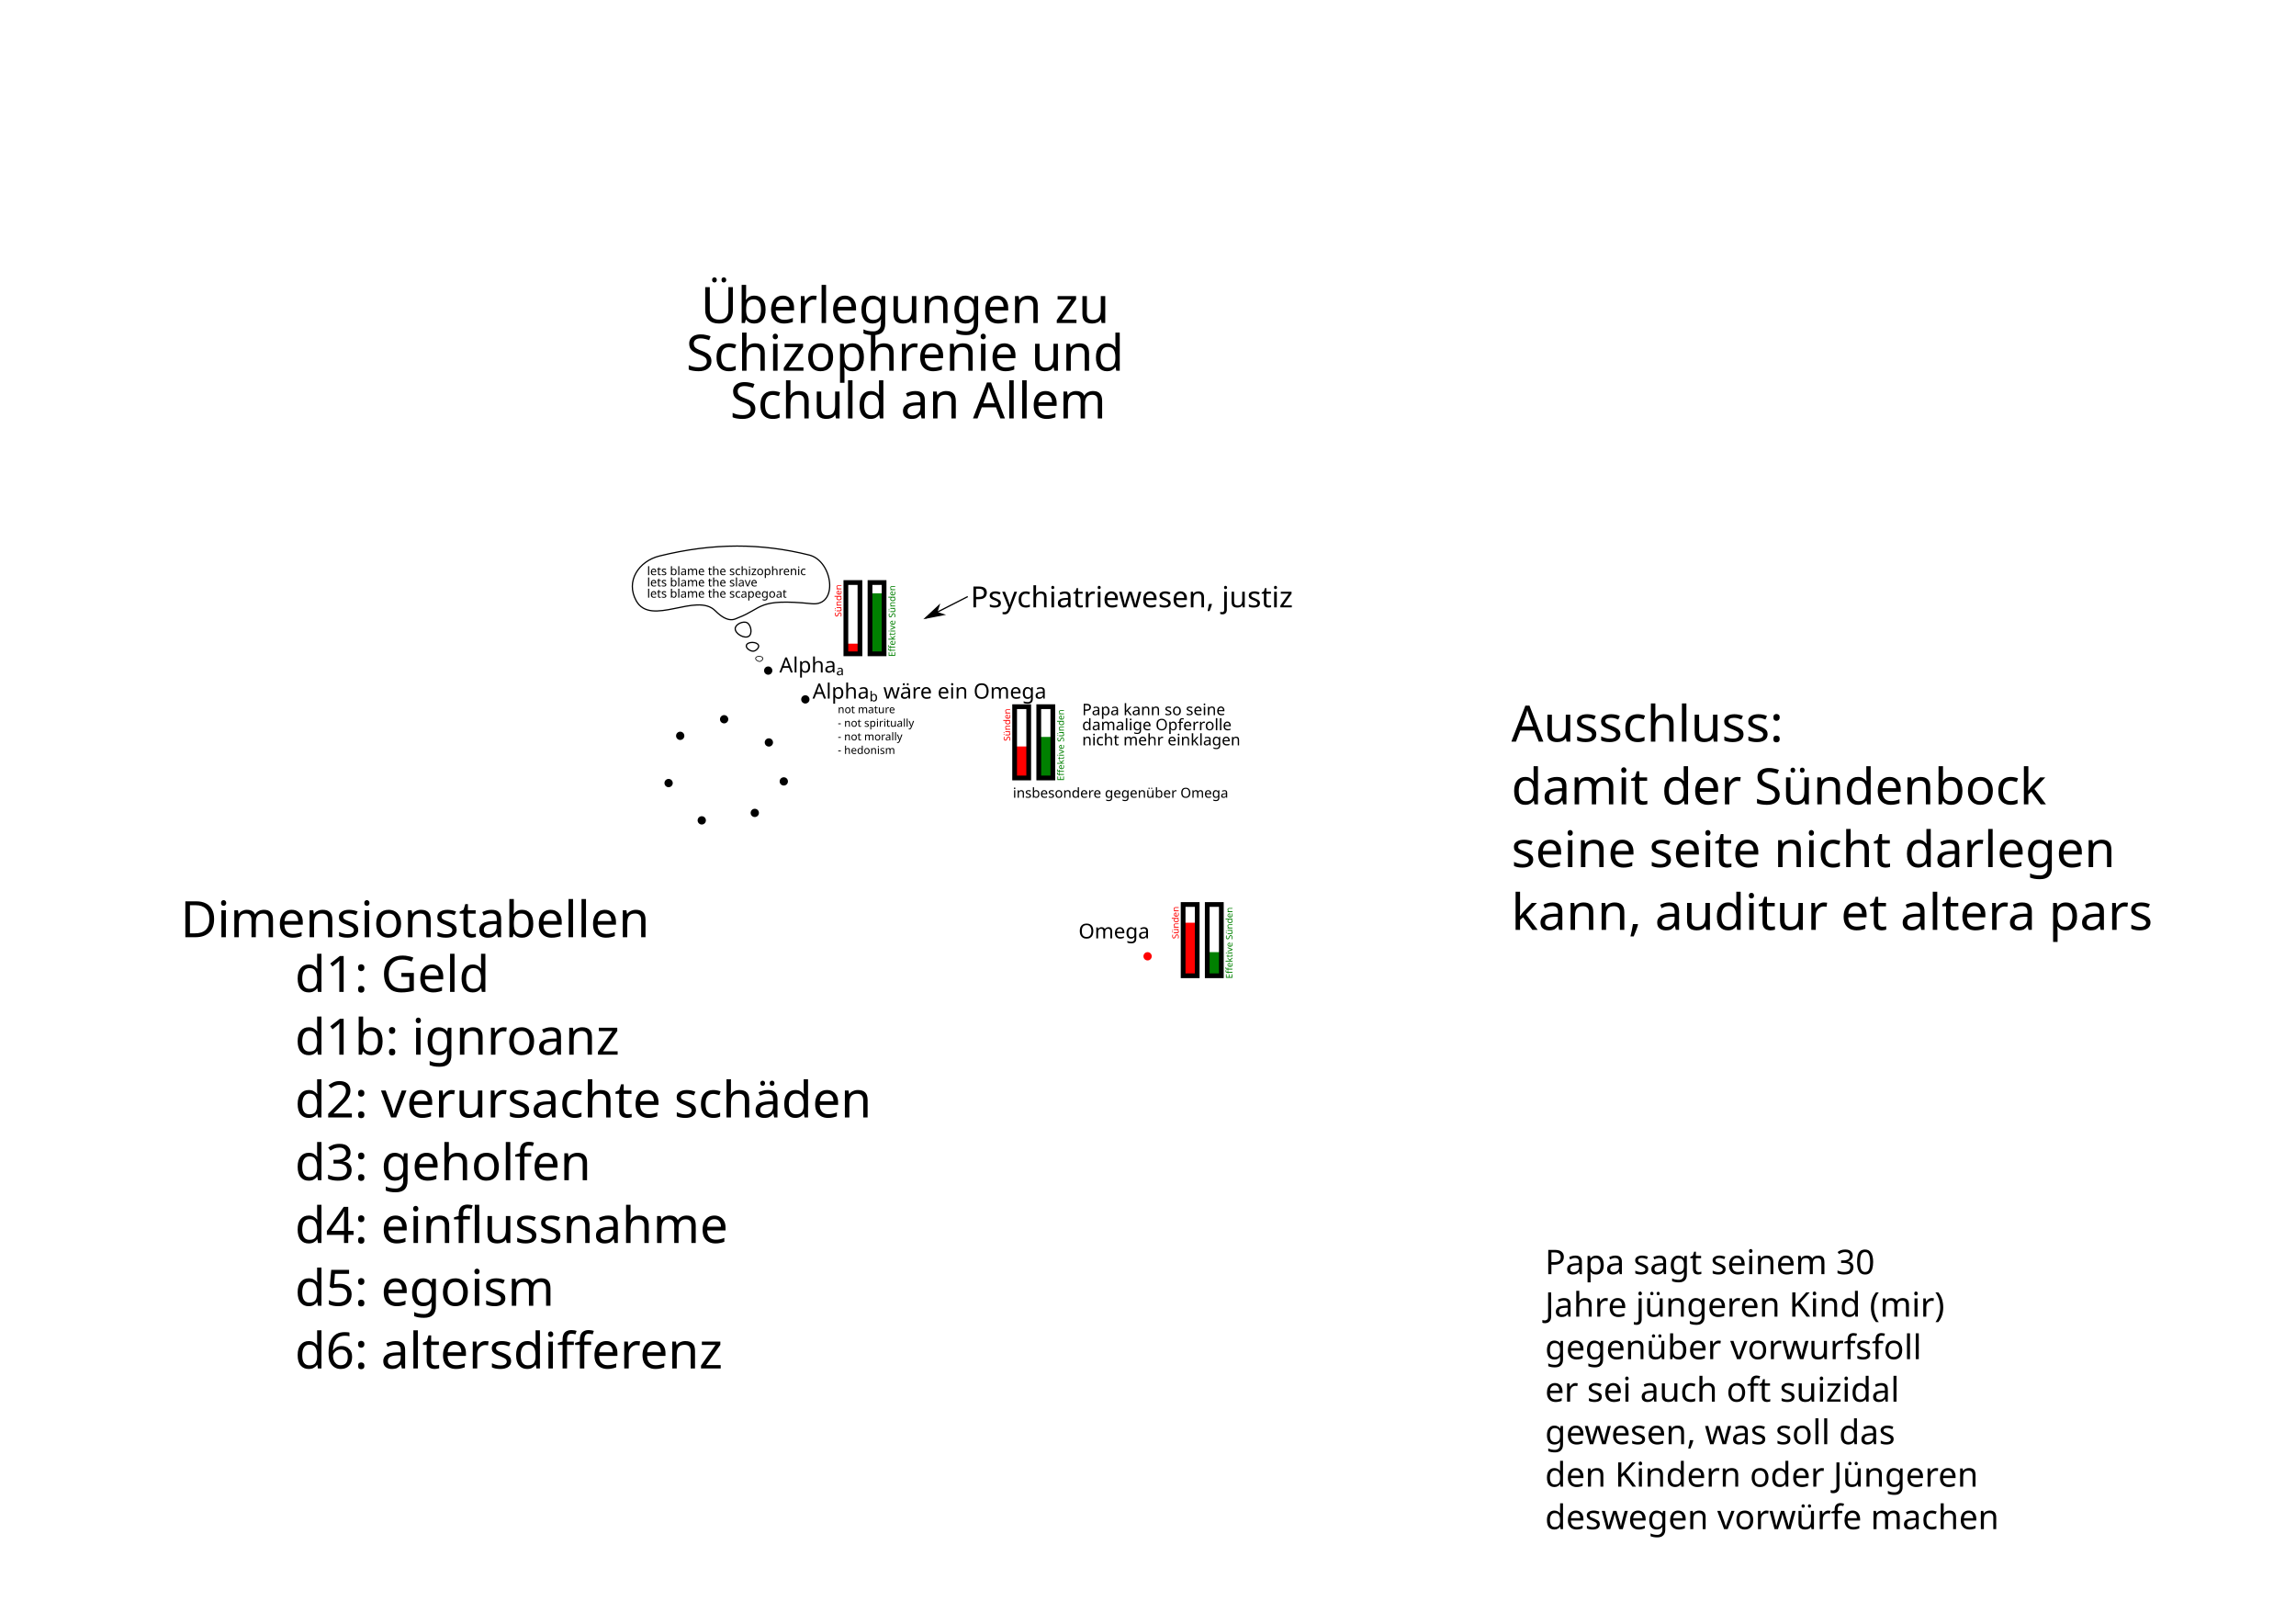
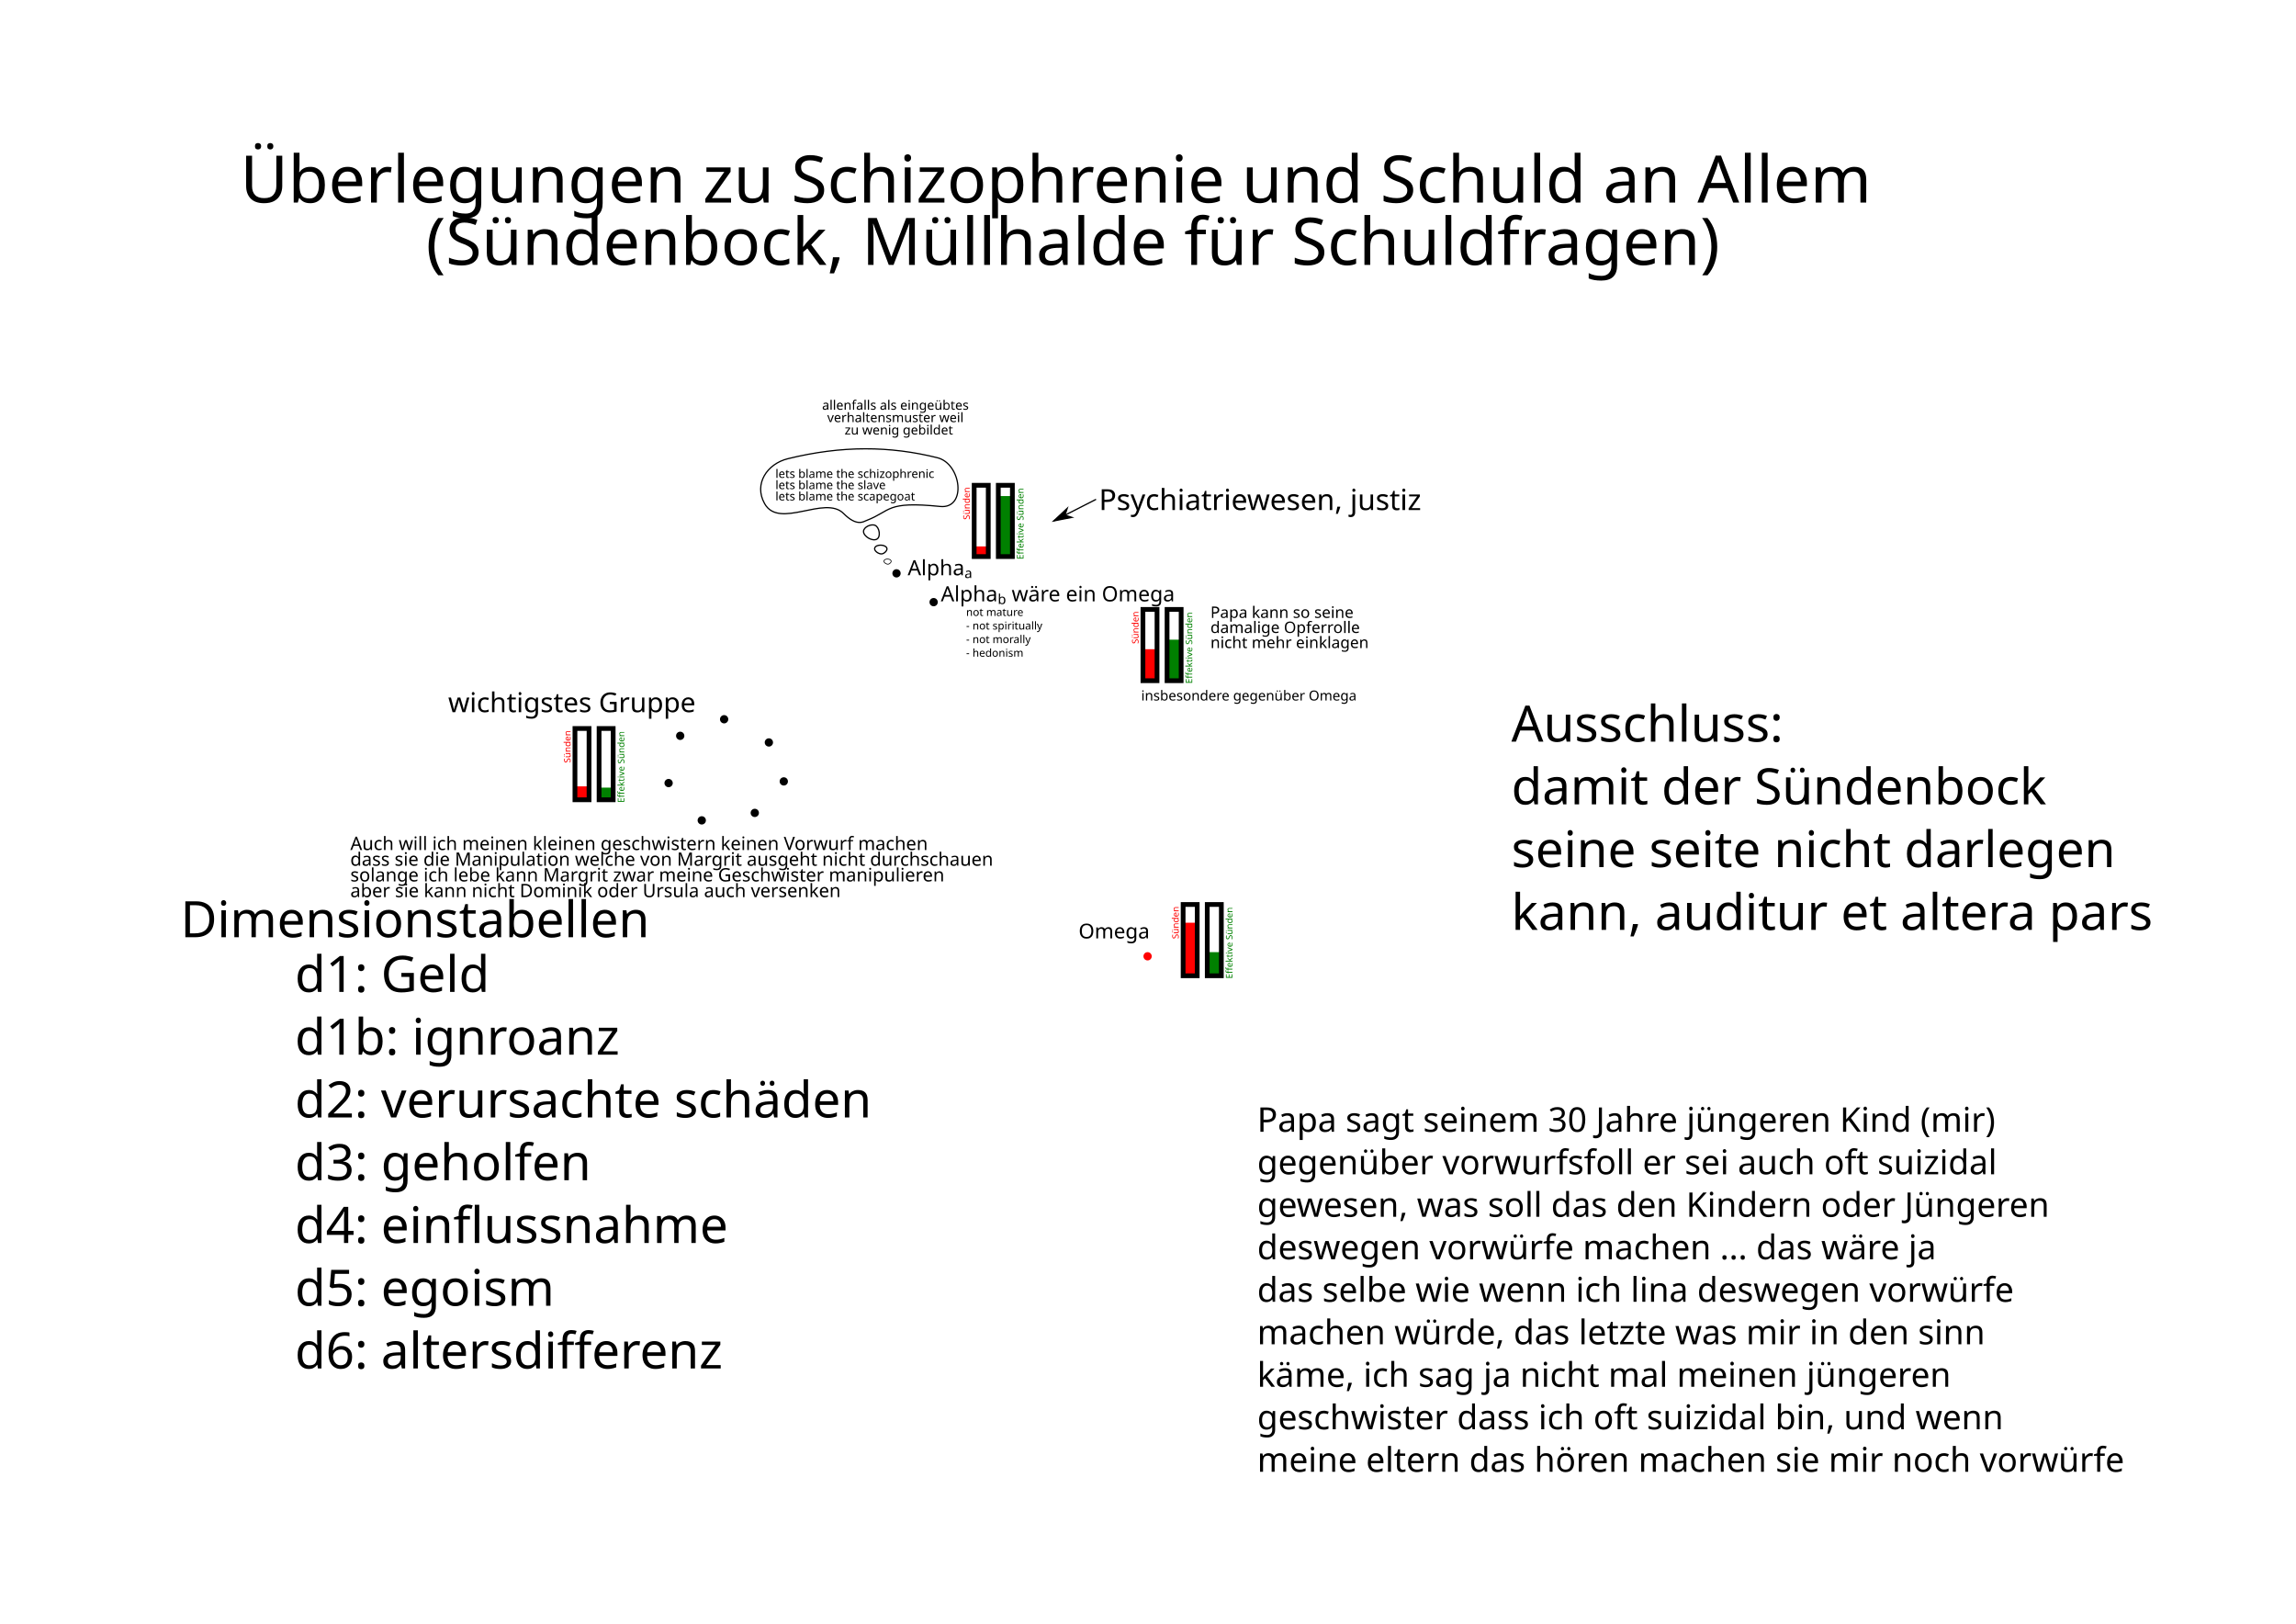
<svg xmlns="http://www.w3.org/2000/svg" width="297mm" height="210mm" viewBox="0 0 297 210" version="1.1" id="svg5">
  <defs id="defs2">
    <marker style="overflow:visible" id="Arrow1Lend" refX="0" refY="0" orient="auto">
      <path transform="matrix(-0.8,0,0,-0.8,-10,0)" style="fill:context-stroke;fill-rule:evenodd;stroke:context-stroke;stroke-width:1pt" d="M 0,0 5,-5 -12.5,0 5,5 Z" id="path21697" />
    </marker>
  </defs>
  <g id="layer1">
-     <circle style="fill:#000000;stroke-width:6.136" id="path846" cx="99.372" cy="86.73" r="0.536" />
+     <circle style="fill:#000000;stroke-width:6.136" id="path846" cx="115.969" cy="74.151" r="0.536" />
    <circle style="fill:#000000;stroke-width:6.136" id="path846-8" cx="87.988" cy="95.167" r="0.536" />
    <circle style="fill:#000000;stroke-width:6.136" id="path846-5" cx="86.488" cy="101.277" r="0.536" />
    <circle style="fill:#000000;stroke-width:6.136" id="path846-6" cx="90.776" cy="106.101" r="0.536" />
    <circle style="fill:#000000;stroke-width:6.136" id="path846-7" cx="97.636" cy="105.136" r="0.536" />
    <circle style="fill:#000000;stroke-width:6.136" id="path846-3" cx="101.388" cy="101.062" r="0.536" />
    <circle style="fill:#000000;stroke-width:6.136" id="path846-3-9" cx="93.67" cy="93.023" r="0.536" />
    <circle style="fill:#000000;stroke-width:6.136" id="path846-3-1" cx="99.458" cy="96.024" r="0.536" />
-     <circle style="fill:#000000;stroke-width:6.136" id="path846-79" cx="104.175" cy="90.456" r="0.536" />
+     <circle style="fill:#000000;stroke-width:6.136" id="path846-79" cx="120.772" cy="77.877" r="0.536" />
    <circle style="fill:#ff0000;stroke-width:6.136" id="path846-79-0" cx="148.447" cy="123.681" r="0.536" />
-     <text xml:space="preserve" style="font-style:normal;font-weight:normal;font-size:6.494px;line-height:0.95;font-family:sans-serif;fill:#000000;fill-opacity:1;stroke:none;stroke-width:0.162" x="122.989" y="41.784" id="text1897">
-       <tspan id="tspan1895" style="text-align:center;text-anchor:middle;stroke-width:0.162" x="122.989" y="41.784">Überlegungen zu</tspan>
-       <tspan style="text-align:center;text-anchor:middle;stroke-width:0.162" x="122.989" y="47.952" id="tspan1899">Schizophrenie und</tspan>
-       <tspan style="text-align:center;text-anchor:middle;stroke-width:0.162" x="122.989" y="54.121" id="tspan6833">Schuld an Allem</tspan>
+     <text xml:space="preserve" style="font-style:normal;font-weight:normal;font-size:8.483px;line-height:0.95;font-family:sans-serif;fill:#000000;fill-opacity:1;stroke:none;stroke-width:0.212" x="144.301" y="26.202" id="text1897">
+       <tspan style="text-align:center;text-anchor:middle;stroke-width:0.212" x="144.301" y="26.202" id="tspan149867">Überlegungen zu Schizophrenie und Schuld an Allem</tspan>
+       <tspan style="text-align:center;text-anchor:middle;stroke-width:0.212" x="144.301" y="34.261" id="tspan149871">(Sündenbock, Müllhalde für Schuldfragen)</tspan>
    </text>
-     <text xml:space="preserve" style="font-style:normal;font-weight:normal;font-size:2.733px;line-height:1.25;font-family:sans-serif;fill:#000000;fill-opacity:1;stroke:none;stroke-width:0.068" x="100.813" y="86.981" id="text8878">
-       <tspan id="tspan8876" style="stroke-width:0.068" x="100.813" y="86.981">Alpha<tspan style="font-size:1.776px;baseline-shift:sub;stroke-width:0.068" id="tspan52353">a</tspan>
+     <text xml:space="preserve" style="font-style:normal;font-weight:normal;font-size:2.733px;line-height:1.25;font-family:sans-serif;fill:#000000;fill-opacity:1;stroke:none;stroke-width:0.068" x="117.41" y="74.402" id="text8878">
+       <tspan id="tspan8876" style="stroke-width:0.068" x="117.41" y="74.402">Alpha<tspan style="font-size:1.776px;baseline-shift:sub;stroke-width:0.068" id="tspan52353">a</tspan>
      </tspan>
    </text>
-     <text xml:space="preserve" style="font-style:normal;font-weight:normal;font-size:2.733px;line-height:1.25;font-family:sans-serif;fill:#000000;fill-opacity:1;stroke:none;stroke-width:0.068" x="105.102" y="90.355" id="text8878-7">
-       <tspan id="tspan8876-4" style="stroke-width:0.068" x="105.102" y="90.355">Alpha<tspan style="font-size:1.776px;baseline-shift:sub;stroke-width:0.068" id="tspan124686">b</tspan> wäre ein Omega</tspan>
+     <text xml:space="preserve" style="font-style:normal;font-weight:normal;font-size:2.733px;line-height:1.25;font-family:sans-serif;fill:#000000;fill-opacity:1;stroke:none;stroke-width:0.068" x="121.699" y="77.776" id="text8878-7">
+       <tspan id="tspan8876-4" style="stroke-width:0.068" x="121.699" y="77.776">Alpha<tspan style="font-size:1.776px;baseline-shift:sub;stroke-width:0.068" id="tspan124686">b</tspan> wäre ein Omega</tspan>
    </text>
    <text xml:space="preserve" style="font-style:normal;font-weight:normal;font-size:2.658px;line-height:1.25;font-family:sans-serif;fill:#000000;fill-opacity:1;stroke:none;stroke-width:0.066" x="139.519" y="121.37" id="text13382">
      <tspan id="tspan13380" style="stroke-width:0.066" x="139.519" y="121.37">Omega</tspan>
    </text>
    <g id="g31382" transform="matrix(0.6135747,0,0,0.6135747,81.1156,43.98102)">
      <rect style="fill:#ff0000;stroke-width:8.627" id="rect7339" width="2.97" height="11.181" x="117.228" y="122.818" />
      <rect style="fill:none;stroke:#000000;stroke-width:1;stroke-miterlimit:4;stroke-dasharray:none" id="rect7460" width="2.97" height="15.025" x="117.228" y="118.975" />
    </g>
    <g id="g31378" transform="matrix(0.6135747,0,0,0.6135747,75.23225,42.96265)">
      <rect style="fill:#008000;stroke-width:5.757" id="rect7339-1" width="2.97" height="4.979" x="131.903" y="130.68" />
      <rect style="fill:none;stroke:#000000;stroke-width:1;stroke-miterlimit:4;stroke-dasharray:none" id="rect7460-2" width="2.97" height="15.025" x="131.903" y="120.634" />
    </g>
    <text xml:space="preserve" style="font-style:normal;font-weight:normal;font-size:1.174px;line-height:0.85;font-family:sans-serif;fill:#000000;fill-opacity:1;stroke:none;stroke-width:0.029" x="-121.432" y="152.469" id="text14610" transform="rotate(-90)">
      <tspan style="fill:#ff0000;stroke-width:0.029" x="-121.432" y="152.469" id="tspan14612">Sünden</tspan>
    </text>
    <text xml:space="preserve" style="font-style:normal;font-weight:normal;font-size:1.174px;line-height:0.85;font-family:sans-serif;fill:#000000;fill-opacity:1;stroke:none;stroke-width:0.029" x="-126.578" y="159.423" id="text14610-4" transform="rotate(-90)">
      <tspan style="fill:#008000;stroke-width:0.029" x="-126.578" y="159.423" id="tspan14612-0">Effektive Sünden</tspan>
    </text>
-     <rect style="fill:#ff0000;stroke-width:2.316" id="rect7339-8" width="1.822" height="1.313" x="109.418" y="83.247" />
-     <rect style="fill:none;stroke:#000000;stroke-width:0.614;stroke-miterlimit:4;stroke-dasharray:none" id="rect7460-8" width="1.822" height="9.219" x="109.418" y="75.342" />
-     <rect style="fill:#008000;stroke-width:5.653" id="rect7339-1-4" width="1.822" height="7.825" x="112.539" y="76.735" />
-     <rect style="fill:none;stroke:#000000;stroke-width:0.614;stroke-miterlimit:4;stroke-dasharray:none" id="rect7460-2-1" width="1.822" height="9.219" x="112.539" y="75.342" />
-     <text xml:space="preserve" style="font-style:normal;font-weight:normal;font-size:1.174px;line-height:0.85;font-family:sans-serif;fill:#000000;fill-opacity:1;stroke:none;stroke-width:0.029" x="-79.793" y="108.843" id="text14610-1" transform="rotate(-90)">
-       <tspan style="fill:#ff0000;stroke-width:0.029" x="-79.793" y="108.843" id="tspan14612-9">Sünden</tspan>
+     <rect style="fill:#ff0000;stroke-width:2.661" id="rect7339-5" width="1.822" height="1.734" x="74.374" y="101.704" />
+     <rect style="fill:none;stroke:#000000;stroke-width:0.614;stroke-miterlimit:4;stroke-dasharray:none" id="rect7460-9" width="1.822" height="9.219" x="74.374" y="94.219" />
+     <rect style="fill:#008000;stroke-width:2.534" id="rect7339-1-9" width="1.822" height="1.573" x="77.495" y="101.865" />
+     <rect style="fill:none;stroke:#000000;stroke-width:0.614;stroke-miterlimit:4;stroke-dasharray:none" id="rect7460-2-4" width="1.822" height="9.219" x="77.495" y="94.219" />
+     <text xml:space="preserve" style="font-style:normal;font-weight:normal;font-size:1.174px;line-height:0.85;font-family:sans-serif;fill:#000000;fill-opacity:1;stroke:none;stroke-width:0.029" x="-98.67" y="73.8" id="text14610-8" transform="rotate(-90)">
+       <tspan style="fill:#ff0000;stroke-width:0.029" x="-98.67" y="73.8" id="tspan14612-2">Sünden</tspan>
    </text>
-     <text xml:space="preserve" style="font-style:normal;font-weight:normal;font-size:1.174px;line-height:0.85;font-family:sans-serif;fill:#000000;fill-opacity:1;stroke:none;stroke-width:0.029" x="-84.938" y="115.797" id="text14610-4-7" transform="rotate(-90)">
-       <tspan style="fill:#008000;stroke-width:0.029" x="-84.938" y="115.797" id="tspan14612-0-0">Effektive Sünden</tspan>
+     <text xml:space="preserve" style="font-style:normal;font-weight:normal;font-size:1.174px;line-height:0.85;font-family:sans-serif;fill:#000000;fill-opacity:1;stroke:none;stroke-width:0.029" x="-103.816" y="80.754" id="text14610-4-1" transform="rotate(-90)">
+       <tspan style="fill:#008000;stroke-width:0.029" x="-103.816" y="80.754" id="tspan14612-0-7">Effektive Sünden</tspan>
    </text>
-     <rect style="fill:#ff0000;stroke-width:4.079" id="rect7339-8-8" width="1.822" height="4.073" x="131.248" y="96.543" />
-     <rect style="fill:none;stroke:#000000;stroke-width:0.614;stroke-miterlimit:4;stroke-dasharray:none" id="rect7460-8-1" width="1.822" height="9.219" x="131.248" y="91.398" />
-     <rect style="fill:#008000;stroke-width:4.655" id="rect7339-1-4-6" width="1.822" height="5.306" x="134.369" y="95.311" />
-     <rect style="fill:none;stroke:#000000;stroke-width:0.614;stroke-miterlimit:4;stroke-dasharray:none" id="rect7460-2-1-3" width="1.822" height="9.219" x="134.369" y="91.398" />
-     <text xml:space="preserve" style="font-style:normal;font-weight:normal;font-size:1.174px;line-height:0.85;font-family:sans-serif;fill:#000000;fill-opacity:1;stroke:none;stroke-width:0.029" x="-95.849" y="130.673" id="text14610-1-7" transform="rotate(-90)">
-       <tspan style="fill:#ff0000;stroke-width:0.029" x="-95.849" y="130.673" id="tspan14612-9-2">Sünden</tspan>
+     <rect style="fill:#ff0000;stroke-width:2.316" id="rect7339-8" width="1.822" height="1.313" x="126.015" y="70.669" />
+     <rect style="fill:none;stroke:#000000;stroke-width:0.614;stroke-miterlimit:4;stroke-dasharray:none" id="rect7460-8" width="1.822" height="9.219" x="126.015" y="62.763" />
+     <rect style="fill:#008000;stroke-width:5.653" id="rect7339-1-4" width="1.822" height="7.825" x="129.136" y="64.157" />
+     <rect style="fill:none;stroke:#000000;stroke-width:0.614;stroke-miterlimit:4;stroke-dasharray:none" id="rect7460-2-1" width="1.822" height="9.219" x="129.136" y="62.763" />
+     <text xml:space="preserve" style="font-style:normal;font-weight:normal;font-size:1.174px;line-height:0.85;font-family:sans-serif;fill:#000000;fill-opacity:1;stroke:none;stroke-width:0.029" x="-67.214" y="125.44" id="text14610-1" transform="rotate(-90)">
+       <tspan style="fill:#ff0000;stroke-width:0.029" x="-67.214" y="125.44" id="tspan14612-9">Sünden</tspan>
    </text>
-     <text xml:space="preserve" style="font-style:normal;font-weight:normal;font-size:1.174px;line-height:0.85;font-family:sans-serif;fill:#000000;fill-opacity:1;stroke:none;stroke-width:0.029" x="-100.995" y="137.627" id="text14610-4-7-5" transform="rotate(-90)">
-       <tspan style="fill:#008000;stroke-width:0.029" x="-100.995" y="137.627" id="tspan14612-0-0-4">Effektive Sünden</tspan>
+     <text xml:space="preserve" style="font-style:normal;font-weight:normal;font-size:1.174px;line-height:0.85;font-family:sans-serif;fill:#000000;fill-opacity:1;stroke:none;stroke-width:0.029" x="-72.36" y="132.394" id="text14610-4-7" transform="rotate(-90)">
+       <tspan style="fill:#008000;stroke-width:0.029" x="-72.36" y="132.394" id="tspan14612-0-0">Effektive Sünden</tspan>
    </text>
-     <text xml:space="preserve" style="font-style:normal;font-weight:normal;font-size:3.766px;line-height:1.25;font-family:sans-serif;fill:#000000;fill-opacity:1;stroke:none;stroke-width:0.094" x="125.56" y="78.549" id="text21365">
-       <tspan id="tspan21363" style="stroke-width:0.094" x="125.56" y="78.549">Psychiatriewesen, justiz</tspan>
+     <rect style="fill:#ff0000;stroke-width:4.079" id="rect7339-8-8" width="1.822" height="4.073" x="147.845" y="83.965" />
+     <rect style="fill:none;stroke:#000000;stroke-width:0.614;stroke-miterlimit:4;stroke-dasharray:none" id="rect7460-8-1" width="1.822" height="9.219" x="147.845" y="78.819" />
+     <rect style="fill:#008000;stroke-width:4.655" id="rect7339-1-4-6" width="1.822" height="5.306" x="150.966" y="82.732" />
+     <rect style="fill:none;stroke:#000000;stroke-width:0.614;stroke-miterlimit:4;stroke-dasharray:none" id="rect7460-2-1-3" width="1.822" height="9.219" x="150.966" y="78.819" />
+     <text xml:space="preserve" style="font-style:normal;font-weight:normal;font-size:1.174px;line-height:0.85;font-family:sans-serif;fill:#000000;fill-opacity:1;stroke:none;stroke-width:0.029" x="-83.27" y="147.27" id="text14610-1-7" transform="rotate(-90)">
+       <tspan style="fill:#ff0000;stroke-width:0.029" x="-83.27" y="147.27" id="tspan14612-9-2">Sünden</tspan>
    </text>
-     <path style="fill:none;stroke:#000000;stroke-width:0.162px;stroke-linecap:butt;stroke-linejoin:miter;stroke-opacity:1;marker-end:url(#Arrow1Lend)" d="m 125.185,77.158 -5.467,2.787" id="path21692" />
-     <text xml:space="preserve" style="font-style:normal;font-weight:normal;font-size:1.536px;line-height:0.95;font-family:sans-serif;fill:#000000;fill-opacity:1;stroke:none;stroke-width:0.038" x="83.711" y="74.38" id="text42650">
-       <tspan id="tspan42648" style="stroke-width:0.038" x="83.711" y="74.38">lets blame the schizophrenic</tspan>
-       <tspan style="stroke-width:0.038" x="83.711" y="75.84" id="tspan42652">lets blame the slave</tspan>
-       <tspan style="stroke-width:0.038" x="83.711" y="77.299" id="tspan42654">lets blame the scapegoat</tspan>
+     <text xml:space="preserve" style="font-style:normal;font-weight:normal;font-size:1.174px;line-height:0.85;font-family:sans-serif;fill:#000000;fill-opacity:1;stroke:none;stroke-width:0.029" x="-88.416" y="154.224" id="text14610-4-7-5" transform="rotate(-90)">
+       <tspan style="fill:#008000;stroke-width:0.029" x="-88.416" y="154.224" id="tspan14612-0-0-4">Effektive Sünden</tspan>
+     </text>
+     <text xml:space="preserve" style="font-style:normal;font-weight:normal;font-size:3.766px;line-height:1.25;font-family:sans-serif;fill:#000000;fill-opacity:1;stroke:none;stroke-width:0.094" x="142.157" y="65.97" id="text21365">
+       <tspan id="tspan21363" style="stroke-width:0.094" x="142.157" y="65.97">Psychiatriewesen, justiz</tspan>
+     </text>
+     <path style="fill:none;stroke:#000000;stroke-width:0.162px;stroke-linecap:butt;stroke-linejoin:miter;stroke-opacity:1;marker-end:url(#Arrow1Lend)" d="m 141.782,64.579 -5.467,2.787" id="path21692" />
+     <text xml:space="preserve" style="font-style:normal;font-weight:normal;font-size:1.536px;line-height:0.95;font-family:sans-serif;fill:#000000;fill-opacity:1;stroke:none;stroke-width:0.038" x="100.308" y="61.801" id="text42650">
+       <tspan id="tspan42648" style="stroke-width:0.038" x="100.308" y="61.801">lets blame the schizophrenic</tspan>
+       <tspan style="stroke-width:0.038" x="100.308" y="63.261" id="tspan42652">lets blame the slave</tspan>
+       <tspan style="stroke-width:0.038" x="100.308" y="64.72" id="tspan42654">lets blame the scapegoat</tspan>
    </text>
    <text xml:space="preserve" style="font-style:normal;font-weight:normal;font-size:6.494px;line-height:1.25;font-family:sans-serif;fill:#000000;fill-opacity:1;stroke:none;stroke-width:0.162" x="195.505" y="95.917" id="text54803">
      <tspan id="tspan54801" style="stroke-width:0.162" x="195.505" y="95.917">Ausschluss:</tspan>
      <tspan style="stroke-width:0.162" x="195.505" y="104.034" id="tspan54805">damit der Sündenbock</tspan>
      <tspan style="stroke-width:0.162" x="195.505" y="112.151" id="tspan54807">seine seite nicht darlegen</tspan>
      <tspan style="stroke-width:0.162" x="195.505" y="120.268" id="tspan54809">kann, auditur et altera pars</tspan>
    </text>
    <text xml:space="preserve" style="font-style:normal;font-weight:normal;font-size:6.494px;line-height:1.25;font-family:sans-serif;fill:#000000;fill-opacity:1;stroke:none;stroke-width:0.162" x="38.143" y="128.29" id="text57346">
      <tspan id="tspan57344" style="stroke-width:0.162" x="38.143" y="128.29">d1: Geld </tspan>
      <tspan style="stroke-width:0.162" x="38.143" y="136.407" id="tspan94112">d1b: ignroanz</tspan>
      <tspan style="stroke-width:0.162" x="38.143" y="144.524" id="tspan57348">d2: verursachte schäden</tspan>
      <tspan style="stroke-width:0.162" x="38.143" y="152.641" id="tspan57350">d3: geholfen</tspan>
      <tspan style="stroke-width:0.162" x="38.143" y="160.758" id="tspan67720">d4: einflussnahme</tspan>
      <tspan style="stroke-width:0.162" x="38.143" y="168.875" id="tspan74308">d5: egoism</tspan>
      <tspan style="stroke-width:0.162" x="38.143" y="176.992" id="tspan80456">d6: altersdifferenz</tspan>
    </text>
    <text xml:space="preserve" style="font-style:normal;font-weight:normal;font-size:6.494px;line-height:1.25;font-family:sans-serif;fill:#000000;fill-opacity:1;stroke:none;stroke-width:0.162" x="23.35" y="121.215" id="text57919">
      <tspan id="tspan57917" style="stroke-width:0.162" x="23.35" y="121.215">Dimensionstabellen</tspan>
    </text>
-     <text xml:space="preserve" style="font-style:normal;font-weight:normal;font-size:1.406px;line-height:1.25;font-family:sans-serif;fill:#000000;fill-opacity:1;stroke:none;stroke-width:0.035" x="108.372" y="92.237" id="text73614">
-       <tspan id="tspan73612" style="stroke-width:0.035" x="108.372" y="92.237">not mature</tspan>
-       <tspan style="stroke-width:0.035" x="108.372" y="93.994" id="tspan103892">- not spiritually</tspan>
-       <tspan style="stroke-width:0.035" x="108.372" y="95.751" id="tspan103896">- not morally</tspan>
-       <tspan style="stroke-width:0.035" x="108.372" y="97.508" id="tspan134975">- hedonism</tspan>
+     <text xml:space="preserve" style="font-style:normal;font-weight:normal;font-size:1.406px;line-height:1.25;font-family:sans-serif;fill:#000000;fill-opacity:1;stroke:none;stroke-width:0.035" x="124.969" y="79.658" id="text73614">
+       <tspan id="tspan73612" style="stroke-width:0.035" x="124.969" y="79.658">not mature</tspan>
+       <tspan style="stroke-width:0.035" x="124.969" y="81.415" id="tspan103892">- not spiritually</tspan>
+       <tspan style="stroke-width:0.035" x="124.969" y="83.172" id="tspan103896">- not morally</tspan>
+       <tspan style="stroke-width:0.035" x="124.969" y="84.929" id="tspan134975">- hedonism</tspan>
    </text>
-     <path style="fill:none;stroke:#000000;stroke-width:0.158;stroke-linecap:round;stroke-linejoin:round;stroke-miterlimit:4;stroke-dasharray:none;stroke-opacity:1" d="m 95.457,79.908 c -0.348,0.133 -1.222,0.807 -2.935,-0.917 -2.42,-2.435 -8.327,2.109 -10.22,-1.286 -1.412,-2.534 0.321,-5.135 3.007,-5.797 7.018,-1.729 13.232,-1.651 19.357,-0.126 3.095,0.771 3.835,6.65 0.352,6.299 -7.11,-0.716 -6.267,0.571 -9.561,1.827 z" id="path99243" />
-     <path style="fill:none;stroke:#000000;stroke-width:0.162px;stroke-linecap:butt;stroke-linejoin:miter;stroke-opacity:1" d="m 95.104,81.3 c 0.015,-0.57 1.032,-1.027 1.535,-0.758 0.517,0.276 0.713,1.415 0.227,1.743 -0.557,0.377 -1.78,-0.313 -1.762,-0.985 z" id="path102188" />
-     <path style="fill:none;stroke:#000000;stroke-width:0.162px;stroke-linecap:butt;stroke-linejoin:miter;stroke-opacity:1" d="m 96.557,83.442 c 0.182,-0.485 1.337,-0.47 1.554,0 0.143,0.309 -0.324,0.752 -0.663,0.777 -0.393,0.029 -1.029,-0.408 -0.891,-0.777 z" id="path102190" />
-     <path style="fill:none;stroke:#000000;stroke-width:0.095px;stroke-linecap:butt;stroke-linejoin:miter;stroke-opacity:1" d="m 97.754,85.094 c 0.107,-0.285 0.785,-0.276 0.913,0 0.084,0.182 -0.19,0.442 -0.39,0.456 -0.231,0.017 -0.604,-0.24 -0.523,-0.456 z" id="path102190-3" />
-     <text xml:space="preserve" style="font-style:normal;font-weight:normal;font-size:1.794px;line-height:1.25;font-family:sans-serif;fill:#000000;fill-opacity:1;stroke:none;stroke-width:0.045" x="131.018" y="103.175" id="text138344">
-       <tspan id="tspan138342" style="stroke-width:0.045" x="131.018" y="103.175">insbesondere gegenüber Omega</tspan>
+     <path style="fill:none;stroke:#000000;stroke-width:0.158;stroke-linecap:round;stroke-linejoin:round;stroke-miterlimit:4;stroke-dasharray:none;stroke-opacity:1" d="m 112.054,67.329 c -0.348,0.133 -1.222,0.807 -2.935,-0.917 -2.42,-2.435 -8.327,2.109 -10.22,-1.286 -1.412,-2.534 0.321,-5.135 3.007,-5.797 7.018,-1.729 13.232,-1.651 19.357,-0.126 3.095,0.771 3.835,6.65 0.352,6.299 -7.11,-0.716 -6.267,0.571 -9.561,1.827 z" id="path99243" />
+     <path style="fill:none;stroke:#000000;stroke-width:0.162px;stroke-linecap:butt;stroke-linejoin:miter;stroke-opacity:1" d="m 111.701,68.722 c 0.015,-0.57 1.032,-1.027 1.535,-0.758 0.517,0.276 0.713,1.415 0.227,1.743 -0.557,0.377 -1.78,-0.313 -1.762,-0.985 z" id="path102188" />
+     <path style="fill:none;stroke:#000000;stroke-width:0.162px;stroke-linecap:butt;stroke-linejoin:miter;stroke-opacity:1" d="m 113.154,70.863 c 0.182,-0.485 1.337,-0.47 1.554,0 0.143,0.309 -0.324,0.752 -0.663,0.777 -0.393,0.029 -1.029,-0.408 -0.891,-0.777 z" id="path102190" />
+     <path style="fill:none;stroke:#000000;stroke-width:0.095px;stroke-linecap:butt;stroke-linejoin:miter;stroke-opacity:1" d="m 114.351,72.515 c 0.107,-0.285 0.785,-0.276 0.913,0 0.084,0.182 -0.19,0.442 -0.39,0.456 -0.231,0.017 -0.604,-0.24 -0.523,-0.456 z" id="path102190-3" />
+     <text xml:space="preserve" style="font-style:normal;font-weight:normal;font-size:1.794px;line-height:1.25;font-family:sans-serif;fill:#000000;fill-opacity:1;stroke:none;stroke-width:0.045" x="147.615" y="90.596" id="text138344">
+       <tspan id="tspan138342" style="stroke-width:0.045" x="147.615" y="90.596">insbesondere gegenüber Omega</tspan>
    </text>
-     <text xml:space="preserve" style="font-style:normal;font-weight:normal;font-size:2.053px;line-height:0.95;font-family:sans-serif;fill:#000000;fill-opacity:1;stroke:none;stroke-width:0.051" x="139.982" y="92.495" id="text142436">
-       <tspan style="stroke-width:0.051" x="139.982" y="92.495" id="tspan142438">Papa kann so seine</tspan>
-       <tspan style="stroke-width:0.051" x="139.982" y="94.446" id="tspan142442">damalige Opferrolle</tspan>
-       <tspan style="stroke-width:0.051" x="139.982" y="96.396" id="tspan142444">nicht mehr einklagen</tspan>
+     <text xml:space="preserve" style="font-style:normal;font-weight:normal;font-size:2.053px;line-height:0.95;font-family:sans-serif;fill:#000000;fill-opacity:1;stroke:none;stroke-width:0.051" x="156.579" y="79.916" id="text142436">
+       <tspan style="stroke-width:0.051" x="156.579" y="79.916" id="tspan142438">Papa kann so seine</tspan>
+       <tspan style="stroke-width:0.051" x="156.579" y="81.867" id="tspan142442">damalige Opferrolle</tspan>
+       <tspan style="stroke-width:0.051" x="156.579" y="83.817" id="tspan142444">nicht mehr einklagen</tspan>
    </text>
-     <text xml:space="preserve" style="font-style:normal;font-weight:normal;font-size:4.398px;line-height:1.25;font-family:sans-serif;fill:#000000;fill-opacity:1;stroke:none;stroke-width:0.11" x="199.855" y="164.791" id="text145380">
-       <tspan id="tspan145378" style="stroke-width:0.11" x="199.855" y="164.791">Papa sagt seinem 30</tspan>
-       <tspan style="stroke-width:0.11" x="199.855" y="170.288" id="tspan145382">Jahre jüngeren Kind (mir)</tspan>
-       <tspan style="stroke-width:0.11" x="199.855" y="175.785" id="tspan145384">gegenüber vorwurfsfoll</tspan>
-       <tspan style="stroke-width:0.11" x="199.855" y="181.282" id="tspan145386">er sei auch oft suizidal</tspan>
-       <tspan style="stroke-width:0.11" x="199.855" y="186.779" id="tspan145388">gewesen, was soll das</tspan>
-       <tspan style="stroke-width:0.11" x="199.855" y="192.276" id="tspan145390">den Kindern oder Jüngeren</tspan>
-       <tspan style="stroke-width:0.11" x="199.855" y="197.773" id="tspan145392">deswegen vorwürfe machen</tspan>
+     <text xml:space="preserve" style="font-style:normal;font-weight:normal;font-size:4.398px;line-height:1.25;font-family:sans-serif;fill:#000000;fill-opacity:1;stroke:none;stroke-width:0.11" x="162.618" y="146.375" id="text145380">
+       <tspan style="stroke-width:0.11" x="162.618" y="146.375" id="tspan145382">Papa sagt seinem 30 Jahre jüngeren Kind (mir)</tspan>
+       <tspan style="stroke-width:0.11" x="162.618" y="151.872" id="tspan145386">gegenüber vorwurfsfoll er sei auch oft suizidal</tspan>
+       <tspan style="stroke-width:0.11" x="162.618" y="157.369" id="tspan145390">gewesen, was soll das den Kindern oder Jüngeren</tspan>
+       <tspan style="stroke-width:0.11" x="162.618" y="162.866" id="tspan145392">deswegen vorwürfe machen ... das wäre ja</tspan>
+       <tspan style="stroke-width:0.11" x="162.618" y="168.363" id="tspan146551">das selbe wie wenn ich lina deswegen vorwürfe</tspan>
+       <tspan style="stroke-width:0.11" x="162.618" y="173.86" id="tspan146553">machen würde, das letzte was mir in den sinn</tspan>
+       <tspan style="stroke-width:0.11" x="162.618" y="179.357" id="tspan146555">käme, ich sag ja nicht mal meinen jüngeren</tspan>
+       <tspan style="stroke-width:0.11" x="162.618" y="184.854" id="tspan146557">geschwister dass ich oft suizidal bin, und wenn</tspan>
+       <tspan style="stroke-width:0.11" x="162.618" y="190.351" id="tspan147179">meine eltern das hören machen sie mir noch vorwürfe</tspan>
+     </text>
+     <text xml:space="preserve" style="font-style:normal;font-weight:normal;font-size:3.528px;line-height:1.25;font-family:sans-serif;fill:#000000;fill-opacity:1;stroke:none;stroke-width:0.265" x="57.976" y="92.111" id="text152476">
+       <tspan id="tspan152474" style="font-size:3.528px;stroke-width:0.265" x="57.976" y="92.111">wichtigstes Gruppe</tspan>
+     </text>
+     <text xml:space="preserve" style="font-style:normal;font-weight:normal;font-size:2.391px;line-height:0.85;font-family:sans-serif;fill:#000000;fill-opacity:1;stroke:none;stroke-width:0.06" x="45.318" y="109.933" id="text156368">
+       <tspan id="tspan156366" style="stroke-width:0.06" x="45.318" y="109.933">Auch will ich meinen kleinen geschwistern keinen Vorwurf machen</tspan>
+       <tspan style="stroke-width:0.06" x="45.318" y="111.965" id="tspan156370">dass sie die Manipulation welche von Margrit ausgeht nicht durchschauen</tspan>
+       <tspan style="stroke-width:0.06" x="45.318" y="113.997" id="tspan164906">solange ich lebe kann Margrit zwar meine Geschwister manipulieren</tspan>
+       <tspan style="stroke-width:0.06" x="45.318" y="116.029" id="tspan164908">aber sie kann nicht Dominik oder Ursula auch versenken</tspan>
+     </text>
+     <text xml:space="preserve" style="font-style:normal;font-weight:normal;font-size:1.689px;line-height:0.95;font-family:sans-serif;fill:#000000;fill-opacity:1;stroke:none;stroke-width:0.042" x="117.367" y="52.992" id="text173766">
+       <tspan id="tspan173764" style="text-align:center;text-anchor:middle;stroke-width:0.042" x="117.367" y="52.992">allenfalls als eingeübtes</tspan>
+       <tspan style="text-align:center;text-anchor:middle;stroke-width:0.042" x="117.367" y="54.596" id="tspan173768">verhaltensmuster weil</tspan>
+       <tspan style="text-align:center;text-anchor:middle;stroke-width:0.042" x="117.367" y="56.201" id="tspan173770">zu wenig gebildet</tspan>
    </text>
  </g>
</svg>
